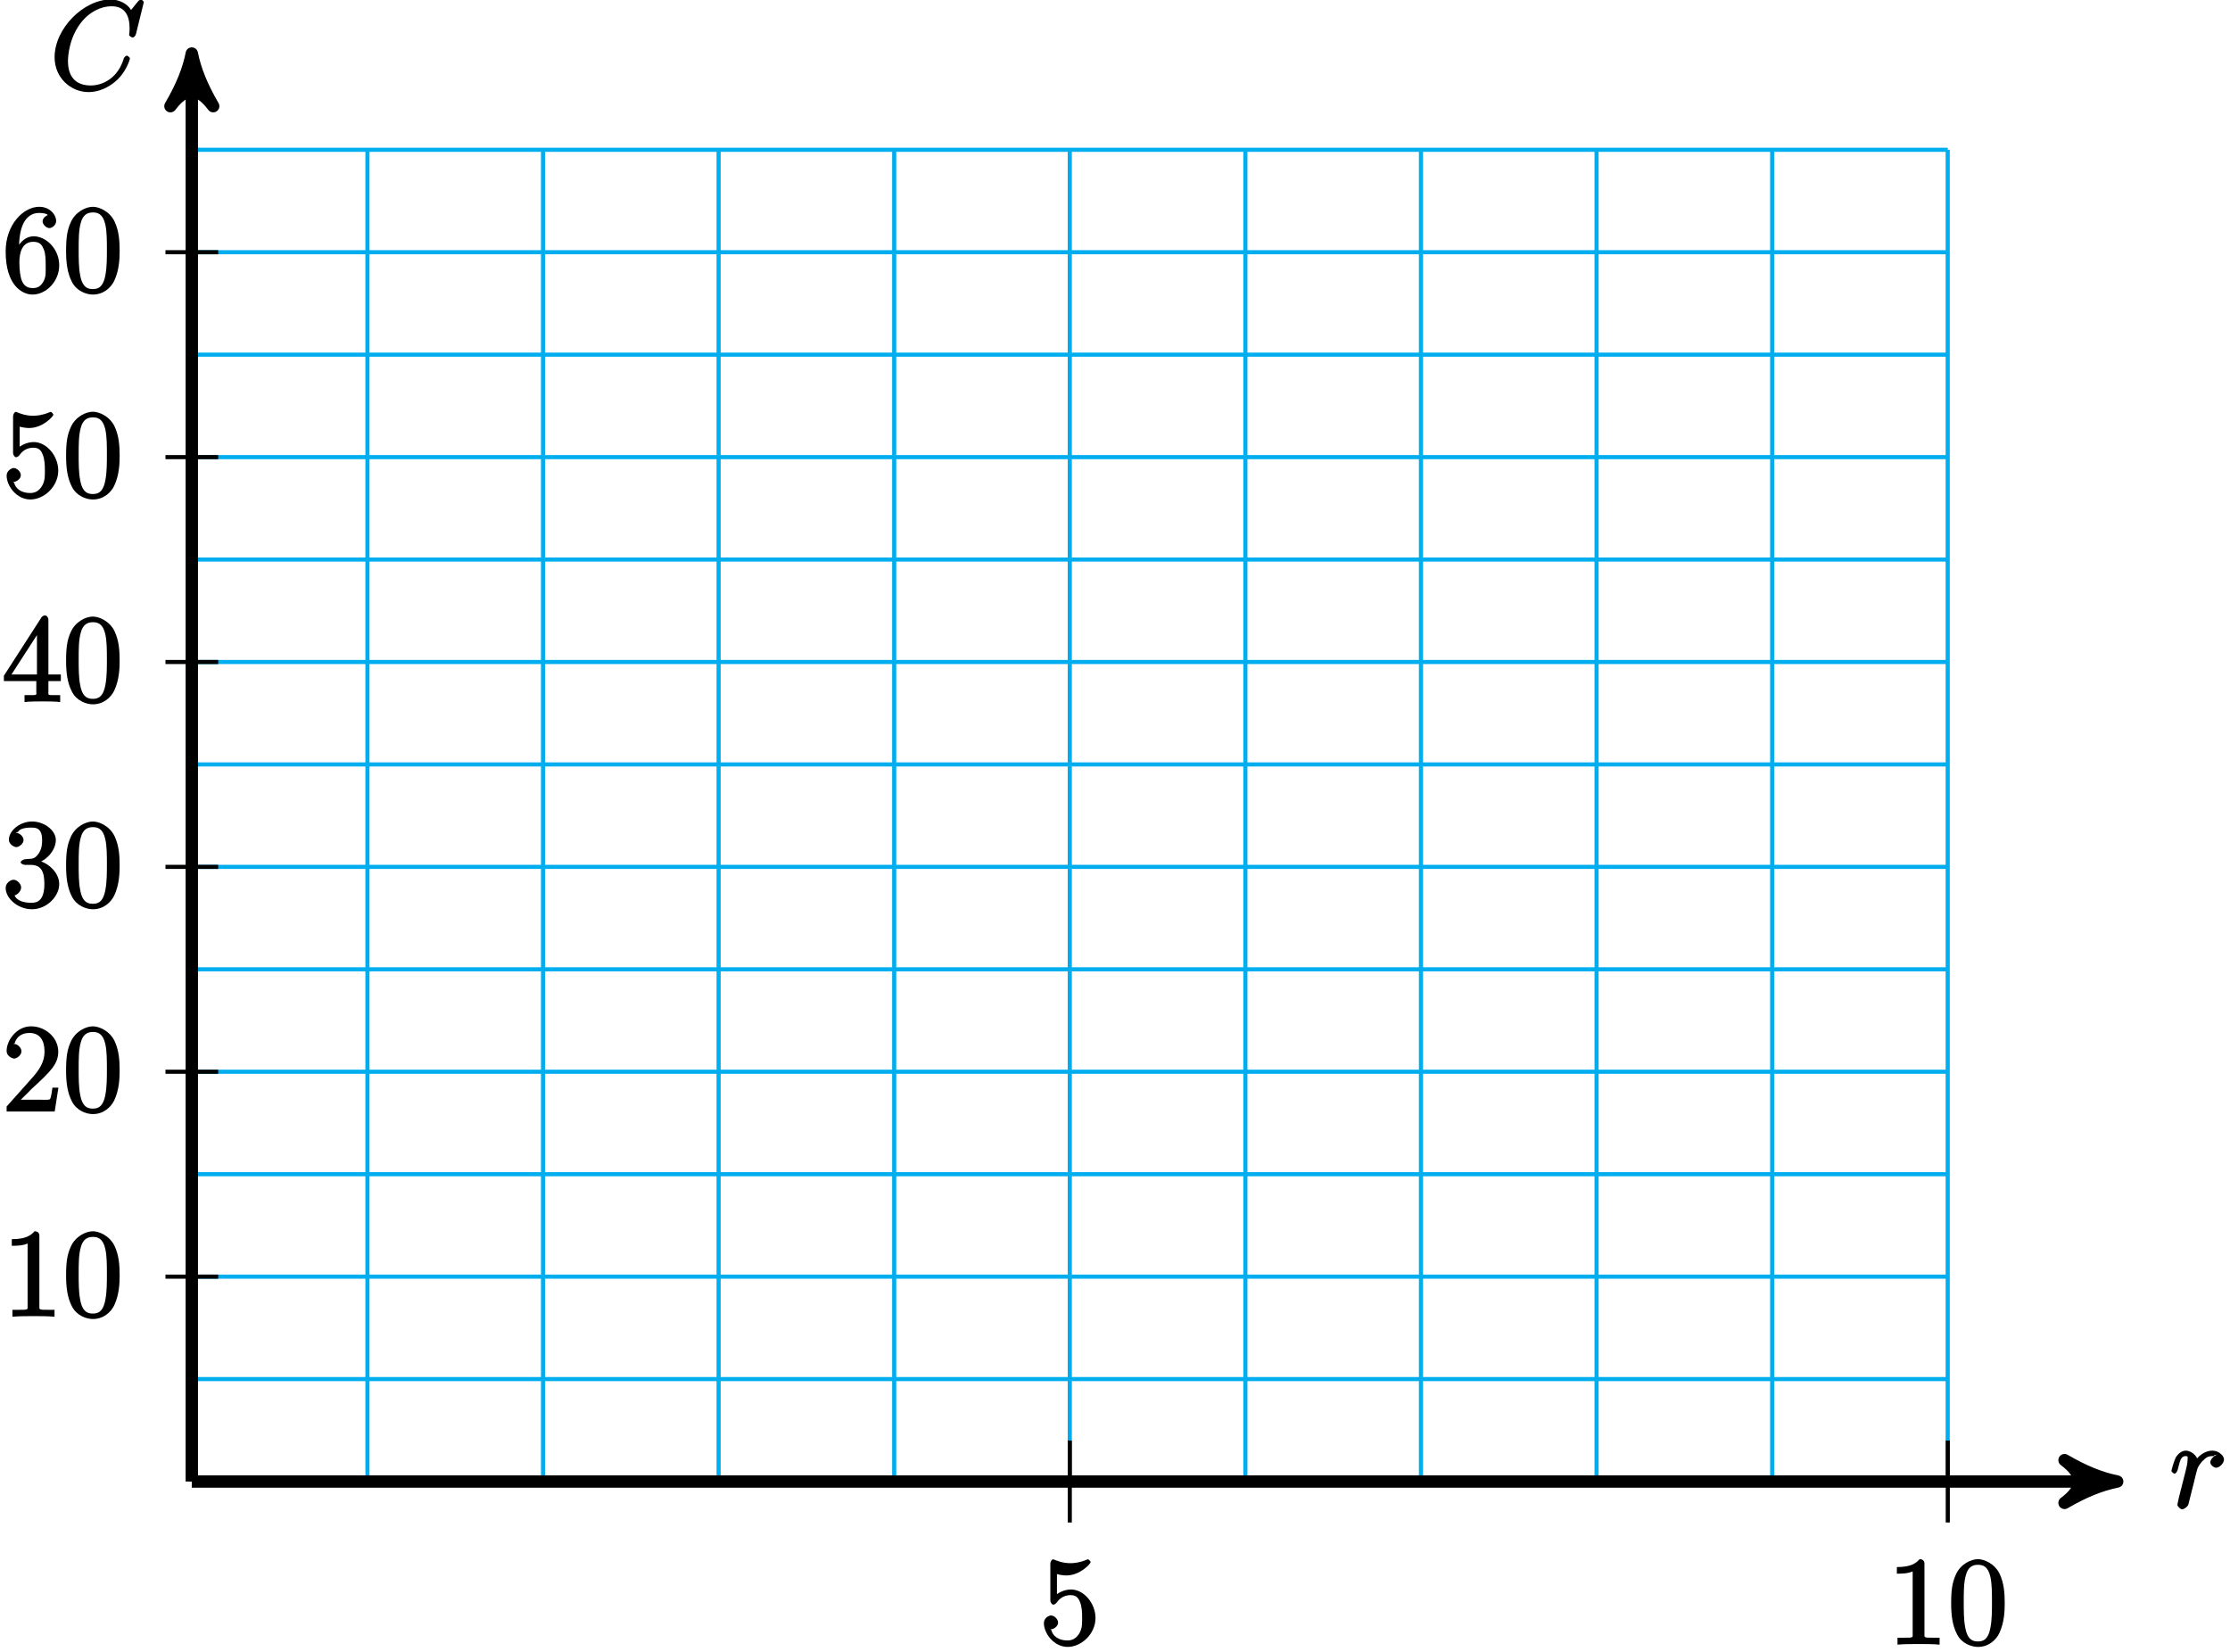
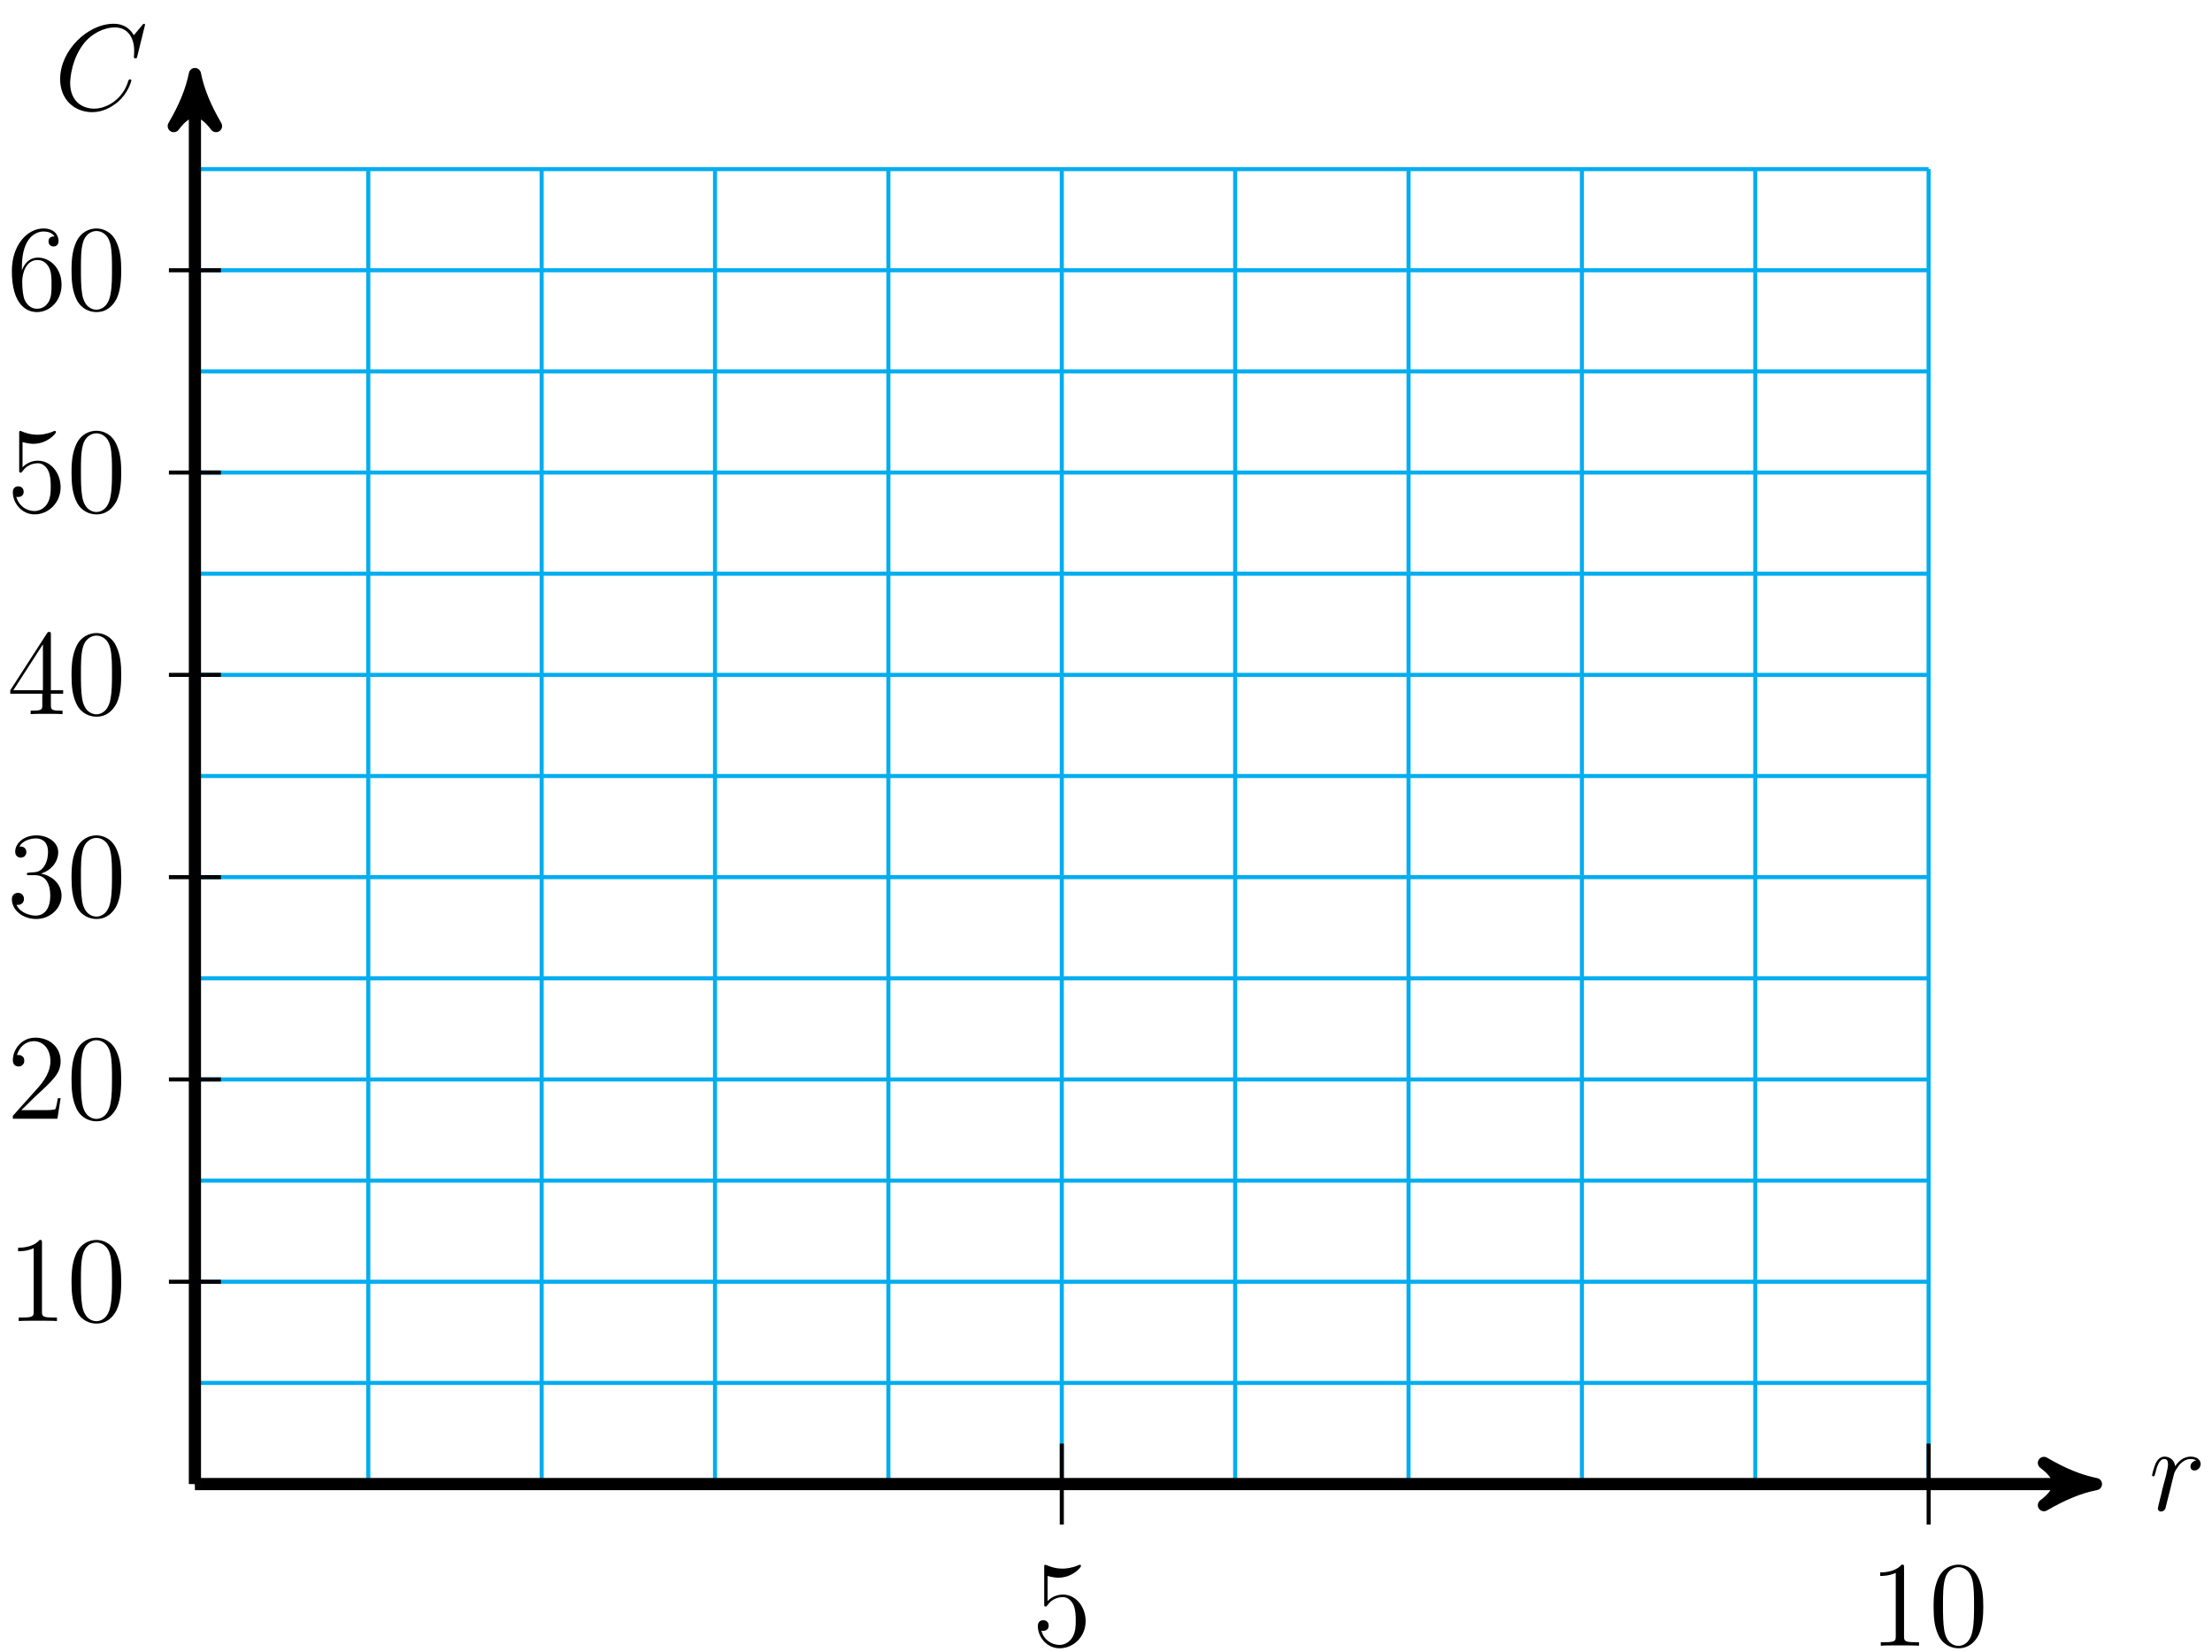
- <svg xmlns="http://www.w3.org/2000/svg" xmlns:xlink="http://www.w3.org/1999/xlink" width="216pt" height="160pt" viewBox="0 0 216 160" version="1.1">
+ <svg xmlns="http://www.w3.org/2000/svg" xmlns:xlink="http://www.w3.org/1999/xlink" width="217pt" height="162pt" viewBox="0 0 217 162" version="1.1">
  <defs>
    <g>
      <symbol overflow="visible" id="glyph0-0">
        <path style="stroke:none;" d="" />
      </symbol>
      <symbol overflow="visible" id="glyph0-1">
-         <path style="stroke:none;" d="M 4.656 -5.188 C 4.281 -5.109 3.922 -4.703 3.922 -4.438 C 3.922 -4.141 4.312 -3.906 4.484 -3.906 C 4.812 -3.906 5.25 -4.344 5.25 -4.703 C 5.25 -5.078 4.719 -5.562 4.125 -5.562 C 3.641 -5.562 2.969 -5.312 2.469 -4.578 L 2.75 -4.469 C 2.672 -5.109 2.031 -5.562 1.547 -5.562 C 1.094 -5.562 0.734 -5.156 0.578 -4.906 C 0.328 -4.359 0.156 -3.641 0.156 -3.578 C 0.156 -3.531 0.375 -3.328 0.453 -3.328 C 0.547 -3.328 0.719 -3.484 0.781 -3.766 C 0.969 -4.484 1.047 -5.031 1.516 -5.031 C 1.812 -5.031 1.719 -4.969 1.719 -4.625 C 1.719 -4.359 1.609 -3.891 1.516 -3.531 L 1.188 -2.234 C 1.141 -2.016 1 -1.469 0.938 -1.25 C 0.859 -0.938 0.734 -0.375 0.734 -0.328 C 0.734 -0.156 1.031 0.125 1.203 0.125 C 1.344 0.125 1.719 -0.109 1.797 -0.344 C 1.828 -0.438 2.266 -2.25 2.344 -2.516 C 2.406 -2.781 2.469 -3.031 2.531 -3.297 C 2.578 -3.469 2.625 -3.656 2.672 -3.812 C 2.703 -3.922 2.969 -4.406 3.281 -4.656 C 3.422 -4.797 3.625 -5.031 4.109 -5.031 C 4.297 -5.031 4.375 -5.031 4.266 -5.109 Z M 4.656 -5.188 " />
+         <path style="stroke:none;" d="M 4.656 -4.891 C 4.281 -4.812 4.094 -4.547 4.094 -4.297 C 4.094 -4 4.312 -3.906 4.484 -3.906 C 4.812 -3.906 5.094 -4.203 5.094 -4.547 C 5.094 -4.938 4.719 -5.266 4.125 -5.266 C 3.641 -5.266 3.094 -5.062 2.594 -4.328 C 2.516 -4.953 2.031 -5.266 1.547 -5.266 C 1.094 -5.266 0.844 -4.906 0.703 -4.656 C 0.5 -4.219 0.328 -3.5 0.328 -3.438 C 0.328 -3.391 0.375 -3.328 0.453 -3.328 C 0.547 -3.328 0.562 -3.344 0.641 -3.625 C 0.812 -4.344 1.047 -5.031 1.516 -5.031 C 1.812 -5.031 1.891 -4.828 1.891 -4.484 C 1.891 -4.219 1.766 -3.75 1.688 -3.375 L 1.344 -2.094 C 1.297 -1.859 1.172 -1.328 1.109 -1.109 C 1.031 -0.797 0.891 -0.234 0.891 -0.172 C 0.891 -0.016 1.031 0.125 1.203 0.125 C 1.344 0.125 1.562 0.031 1.641 -0.203 C 1.672 -0.297 2.109 -2.109 2.188 -2.375 C 2.25 -2.641 2.312 -2.891 2.375 -3.156 C 2.422 -3.328 2.469 -3.516 2.516 -3.672 C 2.547 -3.781 2.875 -4.359 3.172 -4.625 C 3.312 -4.75 3.625 -5.031 4.109 -5.031 C 4.297 -5.031 4.5 -5 4.656 -4.891 Z M 4.656 -4.891 " />
      </symbol>
      <symbol overflow="visible" id="glyph0-2">
-         <path style="stroke:none;" d="M 9.078 -8.453 C 9.078 -8.562 8.844 -8.719 8.828 -8.719 C 8.797 -8.719 8.625 -8.672 8.531 -8.547 L 7.844 -7.703 C 7.516 -8.266 6.75 -8.719 5.859 -8.719 C 3.281 -8.719 0.438 -5.938 0.438 -3.125 C 0.438 -1.141 2 0.25 3.734 0.25 C 4.703 0.25 5.641 -0.188 6.328 -0.781 C 7.375 -1.656 7.734 -2.922 7.734 -3.016 C 7.734 -3.125 7.484 -3.281 7.453 -3.281 C 7.344 -3.281 7.203 -3.156 7.141 -3.016 C 6.594 -1.141 5.141 -0.391 3.938 -0.391 C 2.672 -0.391 1.734 -1.047 1.734 -2.75 C 1.734 -3.125 1.812 -5.109 3.156 -6.672 C 3.812 -7.438 4.828 -8.062 5.969 -8.062 C 7.281 -8.062 7.703 -7.125 7.703 -5.906 C 7.703 -5.594 7.656 -5.328 7.656 -5.281 C 7.656 -5.172 7.953 -5.031 7.984 -5.031 C 8.109 -5.031 8.281 -5.188 8.328 -5.406 Z M 9.078 -8.453 " />
+         <path style="stroke:none;" d="M 8.922 -8.312 C 8.922 -8.422 8.844 -8.422 8.828 -8.422 C 8.797 -8.422 8.75 -8.422 8.656 -8.297 L 7.828 -7.297 C 7.406 -8.016 6.75 -8.422 5.859 -8.422 C 3.281 -8.422 0.594 -5.797 0.594 -2.984 C 0.594 -0.984 2 0.25 3.734 0.25 C 4.703 0.25 5.531 -0.156 6.234 -0.734 C 7.266 -1.609 7.578 -2.766 7.578 -2.875 C 7.578 -2.969 7.484 -2.969 7.453 -2.969 C 7.344 -2.969 7.328 -2.906 7.297 -2.859 C 6.75 -0.984 5.141 -0.094 3.938 -0.094 C 2.672 -0.094 1.578 -0.906 1.578 -2.609 C 1.578 -2.984 1.703 -5.062 3.047 -6.641 C 3.703 -7.406 4.828 -8.062 5.969 -8.062 C 7.281 -8.062 7.859 -6.984 7.859 -5.766 C 7.859 -5.453 7.828 -5.188 7.828 -5.141 C 7.828 -5.031 7.953 -5.031 7.984 -5.031 C 8.109 -5.031 8.125 -5.047 8.172 -5.266 Z M 8.922 -8.312 " />
      </symbol>
      <symbol overflow="visible" id="glyph1-0">
        <path style="stroke:none;" d="" />
      </symbol>
      <symbol overflow="visible" id="glyph1-1">
-         <path style="stroke:none;" d="M 1.531 -6.844 C 2.047 -6.688 2.469 -6.672 2.594 -6.672 C 3.938 -6.672 4.953 -7.812 4.953 -7.969 C 4.953 -8.016 4.781 -8.234 4.703 -8.234 C 4.688 -8.234 4.656 -8.234 4.547 -8.188 C 3.891 -7.906 3.312 -7.859 3 -7.859 C 2.219 -7.859 1.656 -8.109 1.422 -8.203 C 1.344 -8.234 1.312 -8.234 1.297 -8.234 C 1.203 -8.234 1.047 -8.016 1.047 -7.812 L 1.047 -4.266 C 1.047 -4.047 1.203 -3.844 1.344 -3.844 C 1.406 -3.844 1.531 -3.891 1.656 -4.031 C 1.984 -4.516 2.438 -4.766 3.031 -4.766 C 3.672 -4.766 3.812 -4.328 3.906 -4.125 C 4.109 -3.656 4.125 -3.078 4.125 -2.625 C 4.125 -2.156 4.172 -1.594 3.844 -1.047 C 3.578 -0.625 3.234 -0.375 2.703 -0.375 C 1.906 -0.375 1.297 -0.75 1.141 -1.391 C 0.984 -1.453 1.047 -1.453 1.109 -1.453 C 1.312 -1.453 1.797 -1.703 1.797 -2.109 C 1.797 -2.453 1.406 -2.797 1.109 -2.797 C 0.891 -2.797 0.422 -2.531 0.422 -2.062 C 0.422 -1.047 1.406 0.25 2.719 0.25 C 4.078 0.25 5.422 -1.031 5.422 -2.547 C 5.422 -3.969 4.297 -5.312 3.047 -5.312 C 2.359 -5.312 1.719 -4.953 1.406 -4.625 L 1.688 -4.516 L 1.688 -6.797 Z M 1.531 -6.844 " />
+         <path style="stroke:none;" d="M 1.531 -6.844 C 2.047 -6.688 2.469 -6.672 2.594 -6.672 C 3.938 -6.672 4.812 -7.656 4.812 -7.828 C 4.812 -7.875 4.781 -7.938 4.703 -7.938 C 4.688 -7.938 4.656 -7.938 4.547 -7.891 C 3.891 -7.609 3.312 -7.562 3 -7.562 C 2.219 -7.562 1.656 -7.812 1.422 -7.906 C 1.344 -7.938 1.312 -7.938 1.297 -7.938 C 1.203 -7.938 1.203 -7.859 1.203 -7.672 L 1.203 -4.125 C 1.203 -3.906 1.203 -3.844 1.344 -3.844 C 1.406 -3.844 1.422 -3.844 1.547 -4 C 1.875 -4.484 2.438 -4.766 3.031 -4.766 C 3.672 -4.766 3.984 -4.188 4.078 -3.984 C 4.281 -3.516 4.297 -2.922 4.297 -2.469 C 4.297 -2.016 4.297 -1.344 3.953 -0.797 C 3.688 -0.375 3.234 -0.078 2.703 -0.078 C 1.906 -0.078 1.141 -0.609 0.922 -1.484 C 0.984 -1.453 1.047 -1.453 1.109 -1.453 C 1.312 -1.453 1.641 -1.562 1.641 -1.969 C 1.641 -2.312 1.406 -2.5 1.109 -2.5 C 0.891 -2.5 0.578 -2.391 0.578 -1.922 C 0.578 -0.906 1.406 0.25 2.719 0.25 C 4.078 0.25 5.266 -0.891 5.266 -2.406 C 5.266 -3.828 4.297 -5.016 3.047 -5.016 C 2.359 -5.016 1.844 -4.703 1.531 -4.375 Z M 1.531 -6.844 " />
      </symbol>
      <symbol overflow="visible" id="glyph1-2">
-         <path style="stroke:none;" d="M 3.594 -7.812 C 3.594 -8.078 3.438 -8.25 3.125 -8.25 C 2.797 -7.875 2.312 -7.484 0.922 -7.484 L 0.922 -6.844 C 1.359 -6.844 1.953 -6.844 2.453 -7.062 L 2.453 -1.062 C 2.453 -0.641 2.578 -0.641 1.531 -0.641 L 0.984 -0.641 L 0.984 0.031 C 1.484 -0.031 2.641 -0.031 3.031 -0.031 C 3.438 -0.031 4.578 -0.031 5.062 0.031 L 5.062 -0.641 L 4.531 -0.641 C 3.484 -0.641 3.594 -0.641 3.594 -1.062 Z M 3.594 -7.812 " />
+         <path style="stroke:none;" d="M 3.438 -7.656 C 3.438 -7.938 3.438 -7.953 3.203 -7.953 C 2.922 -7.625 2.312 -7.188 1.094 -7.188 L 1.094 -6.844 C 1.359 -6.844 1.953 -6.844 2.625 -7.141 L 2.625 -0.922 C 2.625 -0.484 2.578 -0.344 1.531 -0.344 L 1.156 -0.344 L 1.156 0 C 1.484 -0.031 2.641 -0.031 3.031 -0.031 C 3.438 -0.031 4.578 -0.031 4.906 0 L 4.906 -0.344 L 4.531 -0.344 C 3.484 -0.344 3.438 -0.484 3.438 -0.922 Z M 3.438 -7.656 " />
      </symbol>
      <symbol overflow="visible" id="glyph1-3">
-         <path style="stroke:none;" d="M 5.516 -3.969 C 5.516 -4.953 5.453 -5.922 5.016 -6.844 C 4.531 -7.828 3.516 -8.25 2.922 -8.25 C 2.234 -8.25 1.219 -7.75 0.781 -6.75 C 0.438 -6 0.328 -5.266 0.328 -3.969 C 0.328 -2.812 0.453 -1.828 0.891 -0.984 C 1.344 -0.078 2.297 0.25 2.922 0.25 C 3.953 0.25 4.656 -0.406 4.984 -1.062 C 5.484 -2.109 5.516 -3.281 5.516 -3.969 Z M 2.922 -0.281 C 2.531 -0.281 1.906 -0.344 1.688 -1.656 C 1.547 -2.359 1.547 -3.281 1.547 -4.109 C 1.547 -5.094 1.547 -5.969 1.75 -6.688 C 1.953 -7.484 2.406 -7.703 2.922 -7.703 C 3.375 -7.703 3.891 -7.578 4.125 -6.547 C 4.281 -5.875 4.281 -4.922 4.281 -4.109 C 4.281 -3.312 4.281 -2.406 4.141 -1.672 C 3.922 -0.359 3.328 -0.281 2.922 -0.281 Z M 2.922 -0.281 " />
+         <path style="stroke:none;" d="M 5.359 -3.828 C 5.359 -4.812 5.297 -5.781 4.859 -6.688 C 4.375 -7.688 3.516 -7.953 2.922 -7.953 C 2.234 -7.953 1.391 -7.609 0.938 -6.609 C 0.609 -5.859 0.484 -5.109 0.484 -3.828 C 0.484 -2.672 0.578 -1.797 1 -0.938 C 1.469 -0.031 2.297 0.25 2.922 0.25 C 3.953 0.25 4.547 -0.375 4.906 -1.062 C 5.328 -1.953 5.359 -3.125 5.359 -3.828 Z M 2.922 0.016 C 2.531 0.016 1.75 -0.203 1.531 -1.5 C 1.406 -2.219 1.406 -3.125 1.406 -3.969 C 1.406 -4.953 1.406 -5.828 1.594 -6.531 C 1.797 -7.344 2.406 -7.703 2.922 -7.703 C 3.375 -7.703 4.062 -7.438 4.297 -6.406 C 4.453 -5.719 4.453 -4.781 4.453 -3.969 C 4.453 -3.172 4.453 -2.266 4.312 -1.531 C 4.094 -0.219 3.328 0.016 2.922 0.016 Z M 2.922 0.016 " />
      </symbol>
      <symbol overflow="visible" id="glyph1-4">
-         <path style="stroke:none;" d="M 5.266 -2.312 L 4.859 -2.312 C 4.797 -1.953 4.75 -1.406 4.625 -1.203 C 4.547 -1.094 3.984 -1.141 3.625 -1.141 L 1.406 -1.141 L 1.516 -0.891 C 1.844 -1.156 2.562 -1.922 2.875 -2.219 C 4.703 -3.891 5.422 -4.609 5.422 -5.797 C 5.422 -7.172 4.172 -8.25 2.781 -8.25 C 1.406 -8.25 0.422 -6.906 0.422 -5.875 C 0.422 -5.266 1.109 -5.125 1.141 -5.125 C 1.406 -5.125 1.859 -5.453 1.859 -5.828 C 1.859 -6.172 1.484 -6.547 1.141 -6.547 C 1.047 -6.547 1.016 -6.547 1.203 -6.609 C 1.359 -7.203 1.859 -7.609 2.625 -7.609 C 3.641 -7.609 4.094 -6.891 4.094 -5.797 C 4.094 -4.781 3.562 -4 2.875 -3.234 L 0.422 -0.484 L 0.422 0 L 5.078 0 L 5.438 -2.312 Z M 5.266 -2.312 " />
+         <path style="stroke:none;" d="M 5.266 -2.016 L 5 -2.016 C 4.953 -1.812 4.859 -1.141 4.75 -0.953 C 4.656 -0.844 3.984 -0.844 3.625 -0.844 L 1.406 -0.844 C 1.734 -1.125 2.469 -1.891 2.766 -2.172 C 4.594 -3.844 5.266 -4.469 5.266 -5.656 C 5.266 -7.031 4.172 -7.953 2.781 -7.953 C 1.406 -7.953 0.578 -6.766 0.578 -5.734 C 0.578 -5.125 1.109 -5.125 1.141 -5.125 C 1.406 -5.125 1.703 -5.312 1.703 -5.688 C 1.703 -6.031 1.484 -6.25 1.141 -6.25 C 1.047 -6.25 1.016 -6.25 0.984 -6.234 C 1.203 -7.047 1.859 -7.609 2.625 -7.609 C 3.641 -7.609 4.266 -6.75 4.266 -5.656 C 4.266 -4.641 3.688 -3.75 3 -2.984 L 0.578 -0.281 L 0.578 0 L 4.953 0 Z M 5.266 -2.016 " />
      </symbol>
      <symbol overflow="visible" id="glyph1-5">
-         <path style="stroke:none;" d="M 2.203 -4.594 C 2 -4.578 1.781 -4.406 1.781 -4.297 C 1.781 -4.188 2.016 -4.047 2.219 -4.047 L 2.766 -4.047 C 3.797 -4.047 4.078 -3.344 4.078 -2.203 C 4.078 -0.641 3.438 -0.375 2.844 -0.375 C 2.266 -0.375 1.453 -0.484 1.188 -1.094 C 1.328 -1.078 1.828 -1.438 1.828 -1.859 C 1.828 -2.219 1.422 -2.609 1.094 -2.609 C 0.797 -2.609 0.328 -2.281 0.328 -1.828 C 0.328 -0.766 1.547 0.25 2.875 0.25 C 4.297 0.25 5.516 -0.984 5.516 -2.188 C 5.516 -3.281 4.469 -4.297 3.328 -4.5 L 3.328 -4.203 C 4.359 -4.5 5.188 -5.516 5.188 -6.453 C 5.188 -7.406 4.047 -8.25 2.891 -8.25 C 1.703 -8.25 0.641 -7.359 0.641 -6.484 C 0.641 -6.016 1.188 -5.766 1.359 -5.766 C 1.609 -5.766 2.062 -6.094 2.062 -6.453 C 2.062 -6.844 1.609 -7.156 1.344 -7.156 C 1.281 -7.156 1.25 -7.156 1.531 -7.25 C 1.781 -7.703 2.797 -7.656 2.859 -7.656 C 3.25 -7.656 3.859 -7.625 3.859 -6.453 C 3.859 -6.234 3.875 -5.672 3.531 -5.156 C 3.172 -4.625 2.875 -4.641 2.562 -4.625 Z M 2.203 -4.594 " />
+         <path style="stroke:none;" d="M 2.203 -4.297 C 2 -4.281 1.953 -4.266 1.953 -4.156 C 1.953 -4.047 2.016 -4.047 2.219 -4.047 L 2.766 -4.047 C 3.797 -4.047 4.25 -3.203 4.25 -2.062 C 4.25 -0.484 3.438 -0.078 2.844 -0.078 C 2.266 -0.078 1.297 -0.344 0.938 -1.141 C 1.328 -1.078 1.672 -1.297 1.672 -1.719 C 1.672 -2.062 1.422 -2.312 1.094 -2.312 C 0.797 -2.312 0.484 -2.141 0.484 -1.688 C 0.484 -0.625 1.547 0.25 2.875 0.25 C 4.297 0.25 5.359 -0.844 5.359 -2.047 C 5.359 -3.141 4.469 -4 3.328 -4.203 C 4.359 -4.5 5.031 -5.375 5.031 -6.312 C 5.031 -7.25 4.047 -7.953 2.891 -7.953 C 1.703 -7.953 0.812 -7.219 0.812 -6.344 C 0.812 -5.875 1.188 -5.766 1.359 -5.766 C 1.609 -5.766 1.906 -5.953 1.906 -6.312 C 1.906 -6.688 1.609 -6.859 1.344 -6.859 C 1.281 -6.859 1.25 -6.859 1.219 -6.844 C 1.672 -7.656 2.797 -7.656 2.859 -7.656 C 3.25 -7.656 4.031 -7.484 4.031 -6.312 C 4.031 -6.078 4 -5.422 3.641 -4.906 C 3.281 -4.375 2.875 -4.344 2.562 -4.328 Z M 2.203 -4.297 " />
      </symbol>
      <symbol overflow="visible" id="glyph1-6">
-         <path style="stroke:none;" d="M 4.469 -7.922 C 4.469 -8.156 4.312 -8.359 4.141 -8.359 C 4.047 -8.359 3.891 -8.312 3.797 -8.172 L 0.156 -2.516 L 0.156 -2 L 3.297 -2 L 3.297 -1.047 C 3.297 -0.609 3.438 -0.641 2.562 -0.641 L 2.156 -0.641 L 2.156 0.031 C 2.609 -0.031 3.547 -0.031 3.891 -0.031 C 4.219 -0.031 5.172 -0.031 5.609 0.031 L 5.609 -0.641 L 5.219 -0.641 C 4.344 -0.641 4.469 -0.609 4.469 -1.047 L 4.469 -2 L 5.672 -2 L 5.672 -2.641 L 4.469 -2.641 Z M 3.359 -7 L 3.359 -2.641 L 0.891 -2.641 L 3.641 -6.891 Z M 3.359 -7 " />
+         <path style="stroke:none;" d="M 4.312 -7.781 C 4.312 -8.016 4.312 -8.062 4.141 -8.062 C 4.047 -8.062 4.016 -8.062 3.922 -7.922 L 0.328 -2.344 L 0.328 -2 L 3.469 -2 L 3.469 -0.906 C 3.469 -0.469 3.438 -0.344 2.562 -0.344 L 2.328 -0.344 L 2.328 0 C 2.609 -0.031 3.547 -0.031 3.891 -0.031 C 4.219 -0.031 5.172 -0.031 5.453 0 L 5.453 -0.344 L 5.219 -0.344 C 4.344 -0.344 4.312 -0.469 4.312 -0.906 L 4.312 -2 L 5.516 -2 L 5.516 -2.344 L 4.312 -2.344 Z M 3.531 -6.844 L 3.531 -2.344 L 0.625 -2.344 Z M 3.531 -6.844 " />
      </symbol>
      <symbol overflow="visible" id="glyph1-7">
-         <path style="stroke:none;" d="M 1.625 -4.297 C 1.625 -7.328 2.938 -7.656 3.578 -7.656 C 4.016 -7.656 4.328 -7.562 4.391 -7.469 C 4.531 -7.469 3.906 -7.312 3.906 -6.828 C 3.906 -6.562 4.25 -6.188 4.562 -6.188 C 4.859 -6.188 5.219 -6.516 5.219 -6.859 C 5.219 -7.484 4.609 -8.25 3.578 -8.25 C 2.062 -8.25 0.328 -6.547 0.328 -3.922 C 0.328 -0.641 1.922 0.25 2.938 0.25 C 4.25 0.25 5.516 -1.031 5.516 -2.578 C 5.516 -4.172 4.25 -5.391 3.047 -5.391 C 1.984 -5.391 1.422 -4.312 1.297 -3.984 L 1.625 -3.984 Z M 2.938 -0.375 C 2.188 -0.375 1.984 -0.891 1.875 -1.141 C 1.766 -1.453 1.656 -2.031 1.656 -2.875 C 1.656 -3.812 1.922 -4.859 3 -4.859 C 3.656 -4.859 3.844 -4.547 4.016 -4.141 C 4.203 -3.703 4.203 -3.109 4.203 -2.594 C 4.203 -1.984 4.25 -1.547 4.031 -1.094 C 3.734 -0.531 3.422 -0.375 2.938 -0.375 Z M 2.938 -0.375 " />
+         <path style="stroke:none;" d="M 1.469 -4.156 C 1.469 -7.188 2.938 -7.656 3.578 -7.656 C 4.016 -7.656 4.453 -7.531 4.672 -7.172 C 4.531 -7.172 4.078 -7.172 4.078 -6.688 C 4.078 -6.422 4.25 -6.188 4.562 -6.188 C 4.859 -6.188 5.062 -6.375 5.062 -6.719 C 5.062 -7.344 4.609 -7.953 3.578 -7.953 C 2.062 -7.953 0.484 -6.406 0.484 -3.781 C 0.484 -0.484 1.922 0.25 2.938 0.25 C 4.25 0.25 5.359 -0.891 5.359 -2.438 C 5.359 -4.031 4.25 -5.094 3.047 -5.094 C 1.984 -5.094 1.594 -4.172 1.469 -3.844 Z M 2.938 -0.078 C 2.188 -0.078 1.828 -0.734 1.719 -0.984 C 1.609 -1.297 1.5 -1.891 1.5 -2.719 C 1.5 -3.672 1.922 -4.859 3 -4.859 C 3.656 -4.859 4 -4.406 4.188 -4 C 4.375 -3.562 4.375 -2.969 4.375 -2.453 C 4.375 -1.844 4.375 -1.297 4.141 -0.844 C 3.844 -0.281 3.422 -0.078 2.938 -0.078 Z M 2.938 -0.078 " />
      </symbol>
    </g>
  </defs>
  <g id="surface1">
-     <path style="fill:none;stroke-width:0.399;stroke-linecap:butt;stroke-linejoin:miter;stroke:rgb(0%,67.839%,93.729%);stroke-opacity:1;stroke-miterlimit:10;" d="M -0.002 0 L 170.084 0 M -0.002 9.922 L 170.084 9.922 M -0.002 19.844 L 170.084 19.844 M -0.002 29.766 L 170.084 29.766 M -0.002 39.691 L 170.084 39.691 M -0.002 49.613 L 170.084 49.613 M -0.002 59.535 L 170.084 59.535 M -0.002 69.457 L 170.084 69.457 M -0.002 79.379 L 170.084 79.379 M -0.002 89.301 L 170.084 89.301 M -0.002 99.223 L 170.084 99.223 M -0.002 109.148 L 170.084 109.148 M -0.002 119.07 L 170.084 119.07 M -0.002 128.992 L 170.084 128.992 M -0.002 0 L -0.002 128.992 M 17.01 0 L 17.01 128.992 M 34.018 0 L 34.018 128.992 M 51.025 0 L 51.025 128.992 M 68.033 0 L 68.033 128.992 M 85.041 0 L 85.041 128.992 M 102.049 0 L 102.049 128.992 M 119.057 0 L 119.057 128.992 M 136.065 0 L 136.065 128.992 M 153.076 0 L 153.076 128.992 M 170.076 0 L 170.076 128.992 " transform="matrix(1,0,0,-1,18.58,143.5)" />
-     <path style="fill:none;stroke-width:1.196;stroke-linecap:butt;stroke-linejoin:miter;stroke:rgb(0%,0%,0%);stroke-opacity:1;stroke-miterlimit:10;" d="M -0.002 0 L 185.217 0 " transform="matrix(1,0,0,-1,18.58,143.5)" />
-     <path style="fill-rule:nonzero;fill:rgb(0%,0%,0%);fill-opacity:1;stroke-width:1.196;stroke-linecap:butt;stroke-linejoin:round;stroke:rgb(0%,0%,0%);stroke-opacity:1;stroke-miterlimit:10;" d="M 1.276 0 C -0.317 0.32 -1.911 0.957 -3.825 2.07 C -1.911 0.637 -1.911 -0.637 -3.825 -2.07 C -1.911 -0.957 -0.317 -0.32 1.276 0 Z M 1.276 0 " transform="matrix(1,0,0,-1,203.7978,143.5)" />
+     <path style="fill:none;stroke-width:0.399;stroke-linecap:butt;stroke-linejoin:miter;stroke:rgb(0%,67.839%,93.729%);stroke-opacity:1;stroke-miterlimit:10;" d="M 0 -0.001 L 170.082 -0.001 M 0 9.921 L 170.082 9.921 M 0 19.847 L 170.082 19.847 M 0 29.768 L 170.082 29.768 M 0 39.69 L 170.082 39.69 M 0 49.612 L 170.082 49.612 M 0 59.534 L 170.082 59.534 M 0 69.456 L 170.082 69.456 M 0 79.378 L 170.082 79.378 M 0 89.304 L 170.082 89.304 M 0 99.226 L 170.082 99.226 M 0 109.147 L 170.082 109.147 M 0 119.069 L 170.082 119.069 M 0 128.991 L 170.082 128.991 M 0 -0.001 L 0 128.991 M 17.008 -0.001 L 17.008 128.991 M 34.016 -0.001 L 34.016 128.991 M 51.024 -0.001 L 51.024 128.991 M 68.031 -0.001 L 68.031 128.991 M 85.043 -0.001 L 85.043 128.991 M 102.051 -0.001 L 102.051 128.991 M 119.059 -0.001 L 119.059 128.991 M 136.066 -0.001 L 136.066 128.991 M 153.074 -0.001 L 153.074 128.991 M 170.078 -0.001 L 170.078 128.991 " transform="matrix(1,0,0,-1,19.121,145.581)" />
+     <path style="fill:none;stroke-width:1.196;stroke-linecap:butt;stroke-linejoin:miter;stroke:rgb(0%,0%,0%);stroke-opacity:1;stroke-miterlimit:10;" d="M 0 -0.001 L 185.219 -0.001 " transform="matrix(1,0,0,-1,19.121,145.581)" />
+     <path style="fill-rule:nonzero;fill:rgb(0%,0%,0%);fill-opacity:1;stroke-width:1.196;stroke-linecap:butt;stroke-linejoin:round;stroke:rgb(0%,0%,0%);stroke-opacity:1;stroke-miterlimit:10;" d="M 1.274 -0.001 C -0.319 0.319 -1.913 0.956 -3.827 2.073 C -1.913 0.636 -1.913 -0.638 -3.827 -2.071 C -1.913 -0.958 -0.319 -0.317 1.274 -0.001 Z M 1.274 -0.001 " transform="matrix(1,0,0,-1,204.3388,145.581)" />
    <g style="fill:rgb(0%,0%,0%);fill-opacity:1;">
-       <use xlink:href="#glyph0-1" x="210.17" y="146.07" />
+       <use xlink:href="#glyph0-1" x="210.794" y="148.155" />
    </g>
-     <path style="fill:none;stroke-width:1.196;stroke-linecap:butt;stroke-linejoin:miter;stroke:rgb(0%,0%,0%);stroke-opacity:1;stroke-miterlimit:10;" d="M -0.002 0 L -0.002 137.039 " transform="matrix(1,0,0,-1,18.58,143.5)" />
-     <path style="fill-rule:nonzero;fill:rgb(0%,0%,0%);fill-opacity:1;stroke-width:1.196;stroke-linecap:butt;stroke-linejoin:round;stroke:rgb(0%,0%,0%);stroke-opacity:1;stroke-miterlimit:10;" d="M 1.275 0.002 C -0.318 0.318 -1.912 0.955 -3.826 2.072 C -1.912 0.639 -1.912 -0.639 -3.826 -2.072 C -1.912 -0.955 -0.318 -0.318 1.275 0.002 Z M 1.275 0.002 " transform="matrix(0,-1,-1,0,18.58,6.45909)" />
+     <path style="fill:none;stroke-width:1.196;stroke-linecap:butt;stroke-linejoin:miter;stroke:rgb(0%,0%,0%);stroke-opacity:1;stroke-miterlimit:10;" d="M 0 -0.001 L 0 137.042 " transform="matrix(1,0,0,-1,19.121,145.581)" />
+     <path style="fill-rule:nonzero;fill:rgb(0%,0%,0%);fill-opacity:1;stroke-width:1.196;stroke-linecap:butt;stroke-linejoin:round;stroke:rgb(0%,0%,0%);stroke-opacity:1;stroke-miterlimit:10;" d="M 1.274 -0 C -0.319 0.32 -1.913 0.957 -3.827 2.074 C -1.913 0.637 -1.913 -0.637 -3.827 -2.07 C -1.913 -0.957 -0.319 -0.32 1.274 -0 Z M 1.274 -0 " transform="matrix(0,-1,-1,0,19.121,8.54009)" />
    <g style="fill:rgb(0%,0%,0%);fill-opacity:1;">
-       <use xlink:href="#glyph0-2" x="4.85" y="8.67" />
+       <use xlink:href="#glyph0-2" x="5.305" y="10.752" />
    </g>
-     <path style="fill:none;stroke-width:0.399;stroke-linecap:butt;stroke-linejoin:miter;stroke:rgb(0%,0%,0%);stroke-opacity:1;stroke-miterlimit:10;" d="M 85.041 3.969 L 85.041 -3.969 " transform="matrix(1,0,0,-1,18.58,143.5)" />
+     <path style="fill:none;stroke-width:0.399;stroke-linecap:butt;stroke-linejoin:miter;stroke:rgb(0%,0%,0%);stroke-opacity:1;stroke-miterlimit:10;" d="M 85.043 3.968 L 85.043 -3.97 " transform="matrix(1,0,0,-1,19.121,145.581)" />
    <g style="fill:rgb(0%,0%,0%);fill-opacity:1;">
-       <use xlink:href="#glyph1-1" x="100.69" y="159.27" />
+       <use xlink:href="#glyph1-1" x="101.236" y="161.438" />
    </g>
-     <path style="fill:none;stroke-width:0.399;stroke-linecap:butt;stroke-linejoin:miter;stroke:rgb(0%,0%,0%);stroke-opacity:1;stroke-miterlimit:10;" d="M 170.084 3.969 L 170.084 -3.969 " transform="matrix(1,0,0,-1,18.58,143.5)" />
+     <path style="fill:none;stroke-width:0.399;stroke-linecap:butt;stroke-linejoin:miter;stroke:rgb(0%,0%,0%);stroke-opacity:1;stroke-miterlimit:10;" d="M 170.082 3.968 L 170.082 -3.97 " transform="matrix(1,0,0,-1,19.121,145.581)" />
    <g style="fill:rgb(0%,0%,0%);fill-opacity:1;">
-       <use xlink:href="#glyph1-2" x="182.81" y="159.27" />
-       <use xlink:href="#glyph1-3" x="188.663" y="159.27" />
+       <use xlink:href="#glyph1-2" x="183.351" y="161.438" />
+       <use xlink:href="#glyph1-3" x="189.204" y="161.438" />
    </g>
-     <path style="fill:none;stroke-width:0.399;stroke-linecap:butt;stroke-linejoin:miter;stroke:rgb(0%,0%,0%);stroke-opacity:1;stroke-miterlimit:10;" d="M 2.553 19.844 L -2.553 19.844 " transform="matrix(1,0,0,-1,18.58,143.5)" />
+     <path style="fill:none;stroke-width:0.399;stroke-linecap:butt;stroke-linejoin:miter;stroke:rgb(0%,0%,0%);stroke-opacity:1;stroke-miterlimit:10;" d="M 2.551 19.847 L -2.551 19.847 " transform="matrix(1,0,0,-1,19.121,145.581)" />
    <g style="fill:rgb(0%,0%,0%);fill-opacity:1;">
-       <use xlink:href="#glyph1-2" x="0.22" y="127.51" />
-       <use xlink:href="#glyph1-3" x="6.073" y="127.51" />
+       <use xlink:href="#glyph1-2" x="0.68" y="129.588" />
+       <use xlink:href="#glyph1-3" x="6.533" y="129.588" />
    </g>
-     <path style="fill:none;stroke-width:0.399;stroke-linecap:butt;stroke-linejoin:miter;stroke:rgb(0%,0%,0%);stroke-opacity:1;stroke-miterlimit:10;" d="M 2.553 39.691 L -2.553 39.691 " transform="matrix(1,0,0,-1,18.58,143.5)" />
+     <path style="fill:none;stroke-width:0.399;stroke-linecap:butt;stroke-linejoin:miter;stroke:rgb(0%,0%,0%);stroke-opacity:1;stroke-miterlimit:10;" d="M 2.551 39.69 L -2.551 39.69 " transform="matrix(1,0,0,-1,19.121,145.581)" />
    <g style="fill:rgb(0%,0%,0%);fill-opacity:1;">
-       <use xlink:href="#glyph1-4" x="0.22" y="107.66" />
-       <use xlink:href="#glyph1-3" x="6.073" y="107.66" />
+       <use xlink:href="#glyph1-4" x="0.68" y="109.744" />
+       <use xlink:href="#glyph1-3" x="6.533" y="109.744" />
    </g>
-     <path style="fill:none;stroke-width:0.399;stroke-linecap:butt;stroke-linejoin:miter;stroke:rgb(0%,0%,0%);stroke-opacity:1;stroke-miterlimit:10;" d="M 2.553 59.535 L -2.553 59.535 " transform="matrix(1,0,0,-1,18.58,143.5)" />
+     <path style="fill:none;stroke-width:0.399;stroke-linecap:butt;stroke-linejoin:miter;stroke:rgb(0%,0%,0%);stroke-opacity:1;stroke-miterlimit:10;" d="M 2.551 59.534 L -2.551 59.534 " transform="matrix(1,0,0,-1,19.121,145.581)" />
    <g style="fill:rgb(0%,0%,0%);fill-opacity:1;">
-       <use xlink:href="#glyph1-5" x="0.22" y="87.82" />
-       <use xlink:href="#glyph1-3" x="6.073" y="87.82" />
+       <use xlink:href="#glyph1-5" x="0.68" y="89.899" />
+       <use xlink:href="#glyph1-3" x="6.533" y="89.899" />
    </g>
-     <path style="fill:none;stroke-width:0.399;stroke-linecap:butt;stroke-linejoin:miter;stroke:rgb(0%,0%,0%);stroke-opacity:1;stroke-miterlimit:10;" d="M 2.553 79.379 L -2.553 79.379 " transform="matrix(1,0,0,-1,18.58,143.5)" />
+     <path style="fill:none;stroke-width:0.399;stroke-linecap:butt;stroke-linejoin:miter;stroke:rgb(0%,0%,0%);stroke-opacity:1;stroke-miterlimit:10;" d="M 2.551 79.378 L -2.551 79.378 " transform="matrix(1,0,0,-1,19.121,145.581)" />
    <g style="fill:rgb(0%,0%,0%);fill-opacity:1;">
-       <use xlink:href="#glyph1-6" x="0.22" y="67.97" />
-       <use xlink:href="#glyph1-3" x="6.073" y="67.97" />
+       <use xlink:href="#glyph1-6" x="0.68" y="70.054" />
+       <use xlink:href="#glyph1-3" x="6.533" y="70.054" />
    </g>
-     <path style="fill:none;stroke-width:0.399;stroke-linecap:butt;stroke-linejoin:miter;stroke:rgb(0%,0%,0%);stroke-opacity:1;stroke-miterlimit:10;" d="M 2.553 99.223 L -2.553 99.223 " transform="matrix(1,0,0,-1,18.58,143.5)" />
+     <path style="fill:none;stroke-width:0.399;stroke-linecap:butt;stroke-linejoin:miter;stroke:rgb(0%,0%,0%);stroke-opacity:1;stroke-miterlimit:10;" d="M 2.551 99.226 L -2.551 99.226 " transform="matrix(1,0,0,-1,19.121,145.581)" />
    <g style="fill:rgb(0%,0%,0%);fill-opacity:1;">
-       <use xlink:href="#glyph1-1" x="0.22" y="48.13" />
-       <use xlink:href="#glyph1-3" x="6.073" y="48.13" />
+       <use xlink:href="#glyph1-1" x="0.68" y="50.209" />
+       <use xlink:href="#glyph1-3" x="6.533" y="50.209" />
    </g>
-     <path style="fill:none;stroke-width:0.399;stroke-linecap:butt;stroke-linejoin:miter;stroke:rgb(0%,0%,0%);stroke-opacity:1;stroke-miterlimit:10;" d="M 2.553 119.07 L -2.553 119.07 " transform="matrix(1,0,0,-1,18.58,143.5)" />
+     <path style="fill:none;stroke-width:0.399;stroke-linecap:butt;stroke-linejoin:miter;stroke:rgb(0%,0%,0%);stroke-opacity:1;stroke-miterlimit:10;" d="M 2.551 119.069 L -2.551 119.069 " transform="matrix(1,0,0,-1,19.121,145.581)" />
    <g style="fill:rgb(0%,0%,0%);fill-opacity:1;">
-       <use xlink:href="#glyph1-7" x="0.22" y="28.28" />
-       <use xlink:href="#glyph1-3" x="6.073" y="28.28" />
+       <use xlink:href="#glyph1-7" x="0.68" y="30.364" />
+       <use xlink:href="#glyph1-3" x="6.533" y="30.364" />
    </g>
  </g>
</svg>
